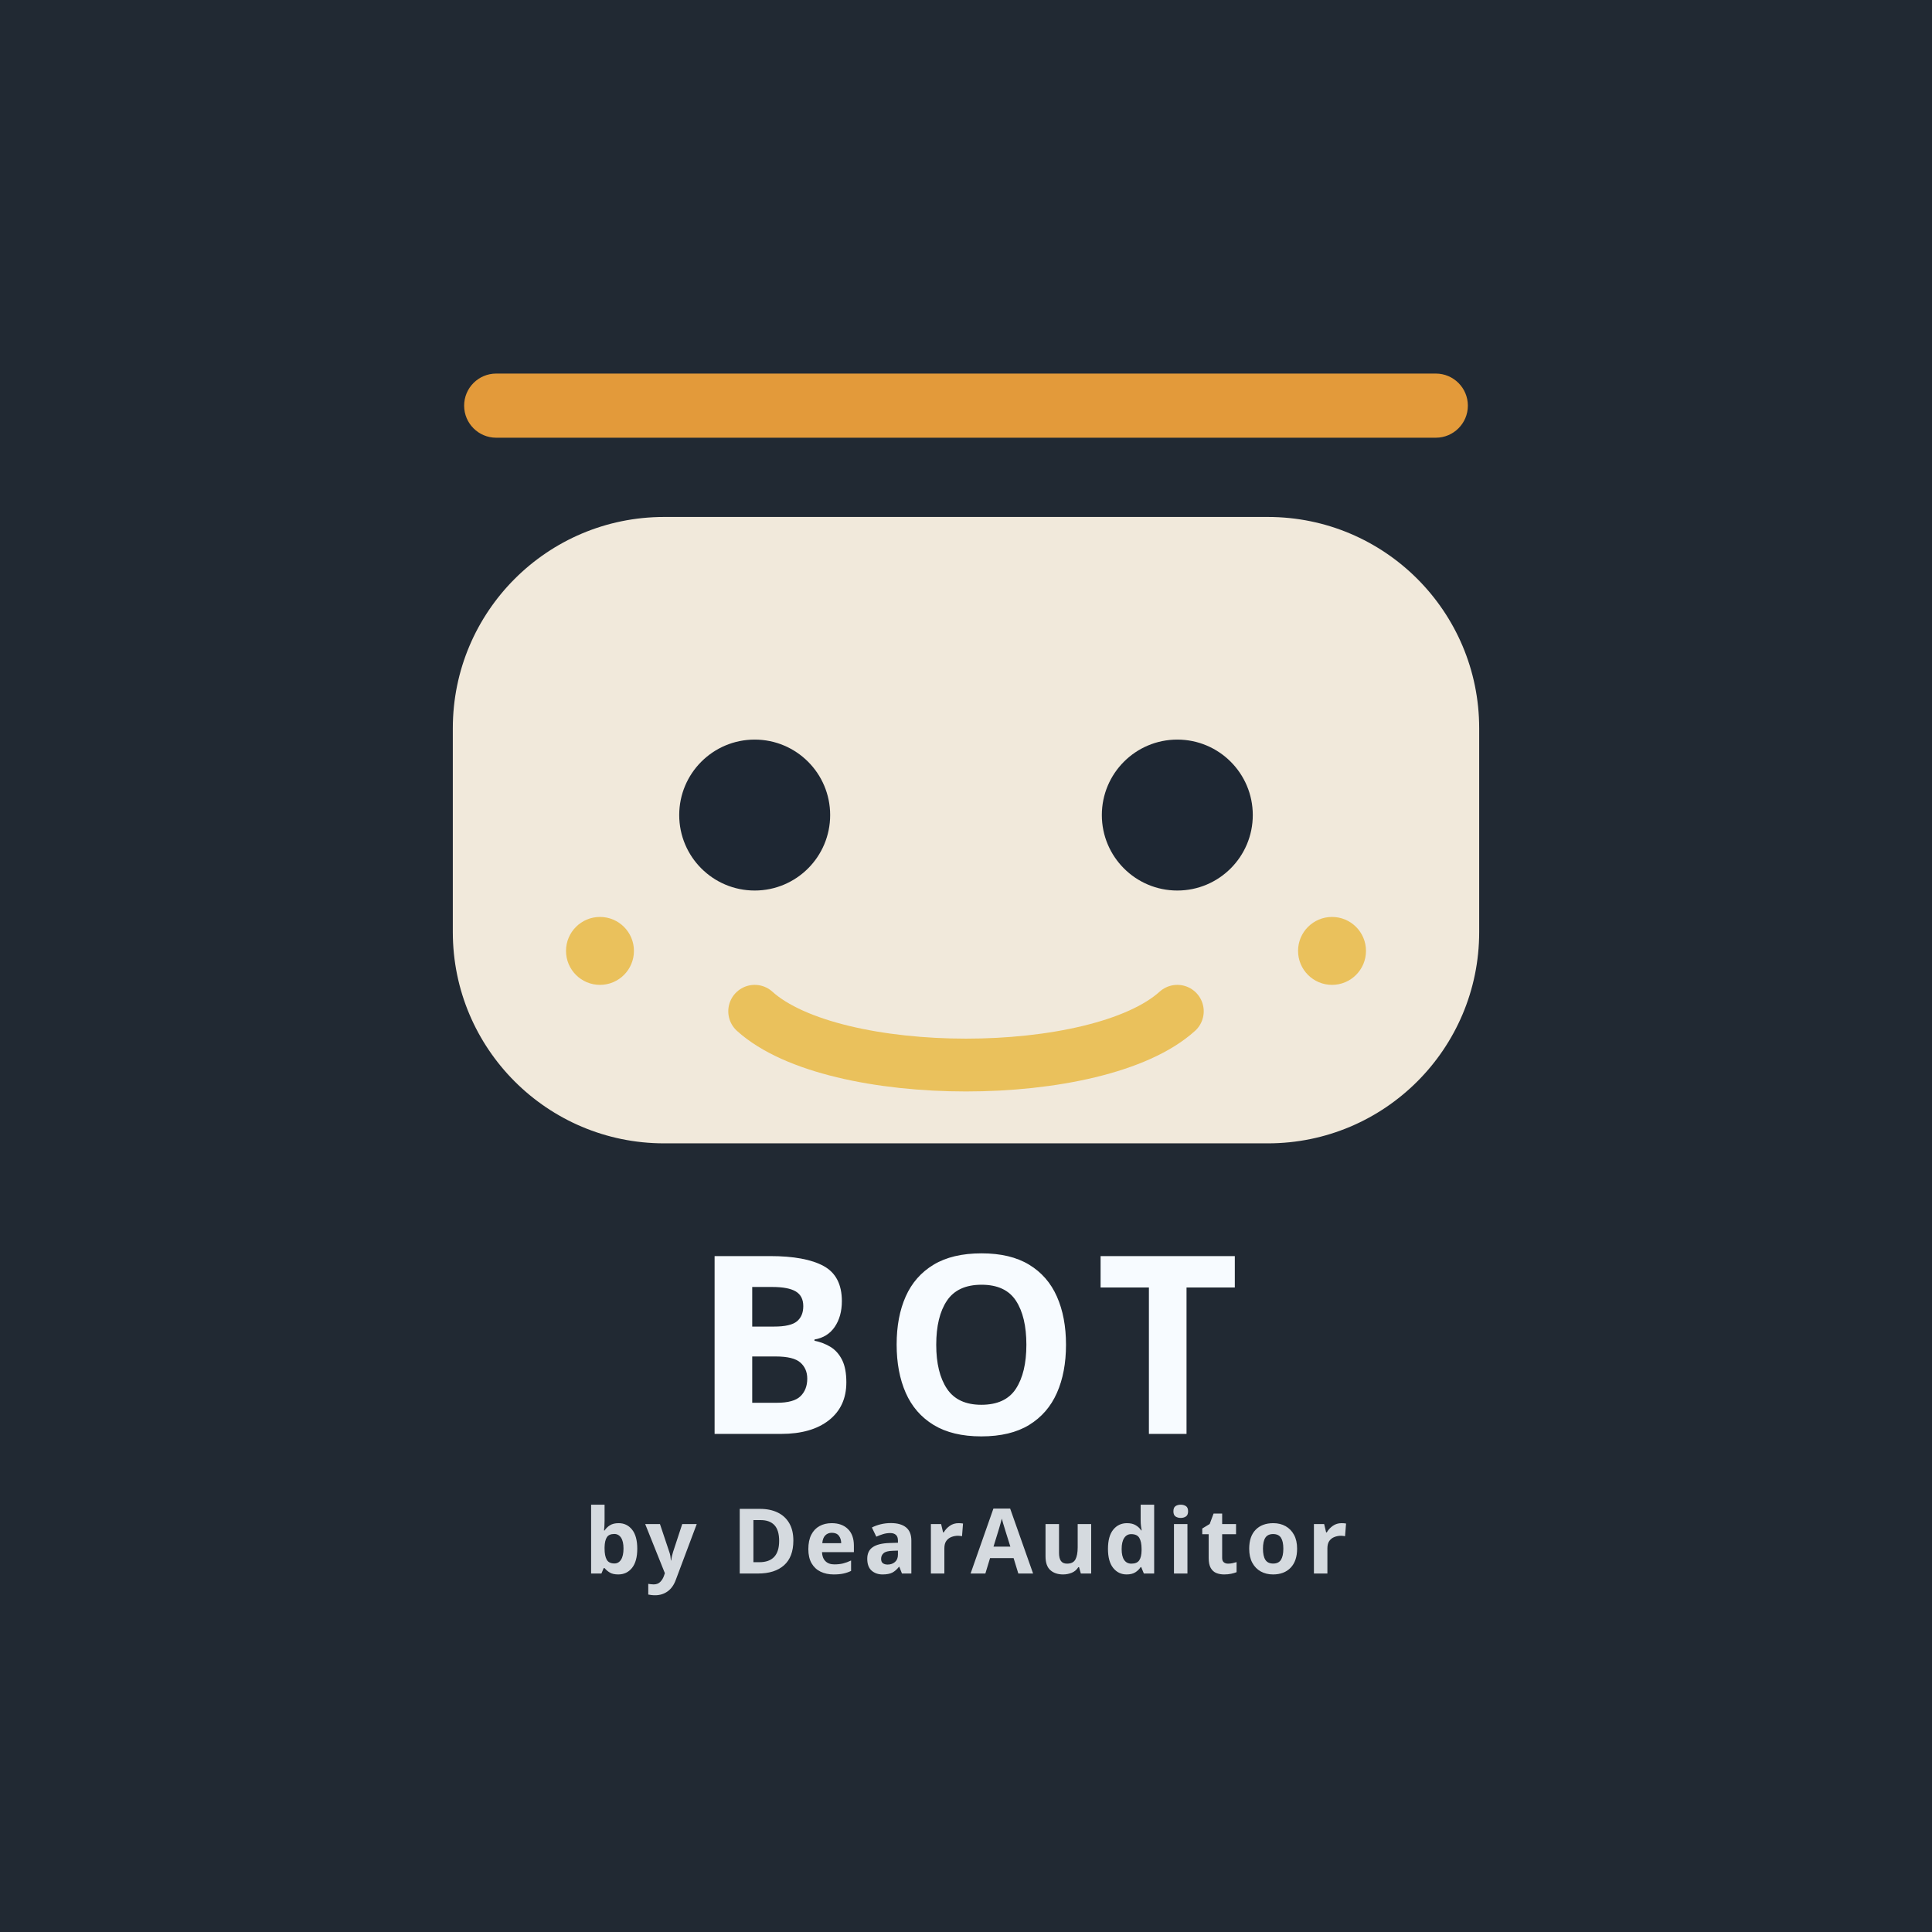
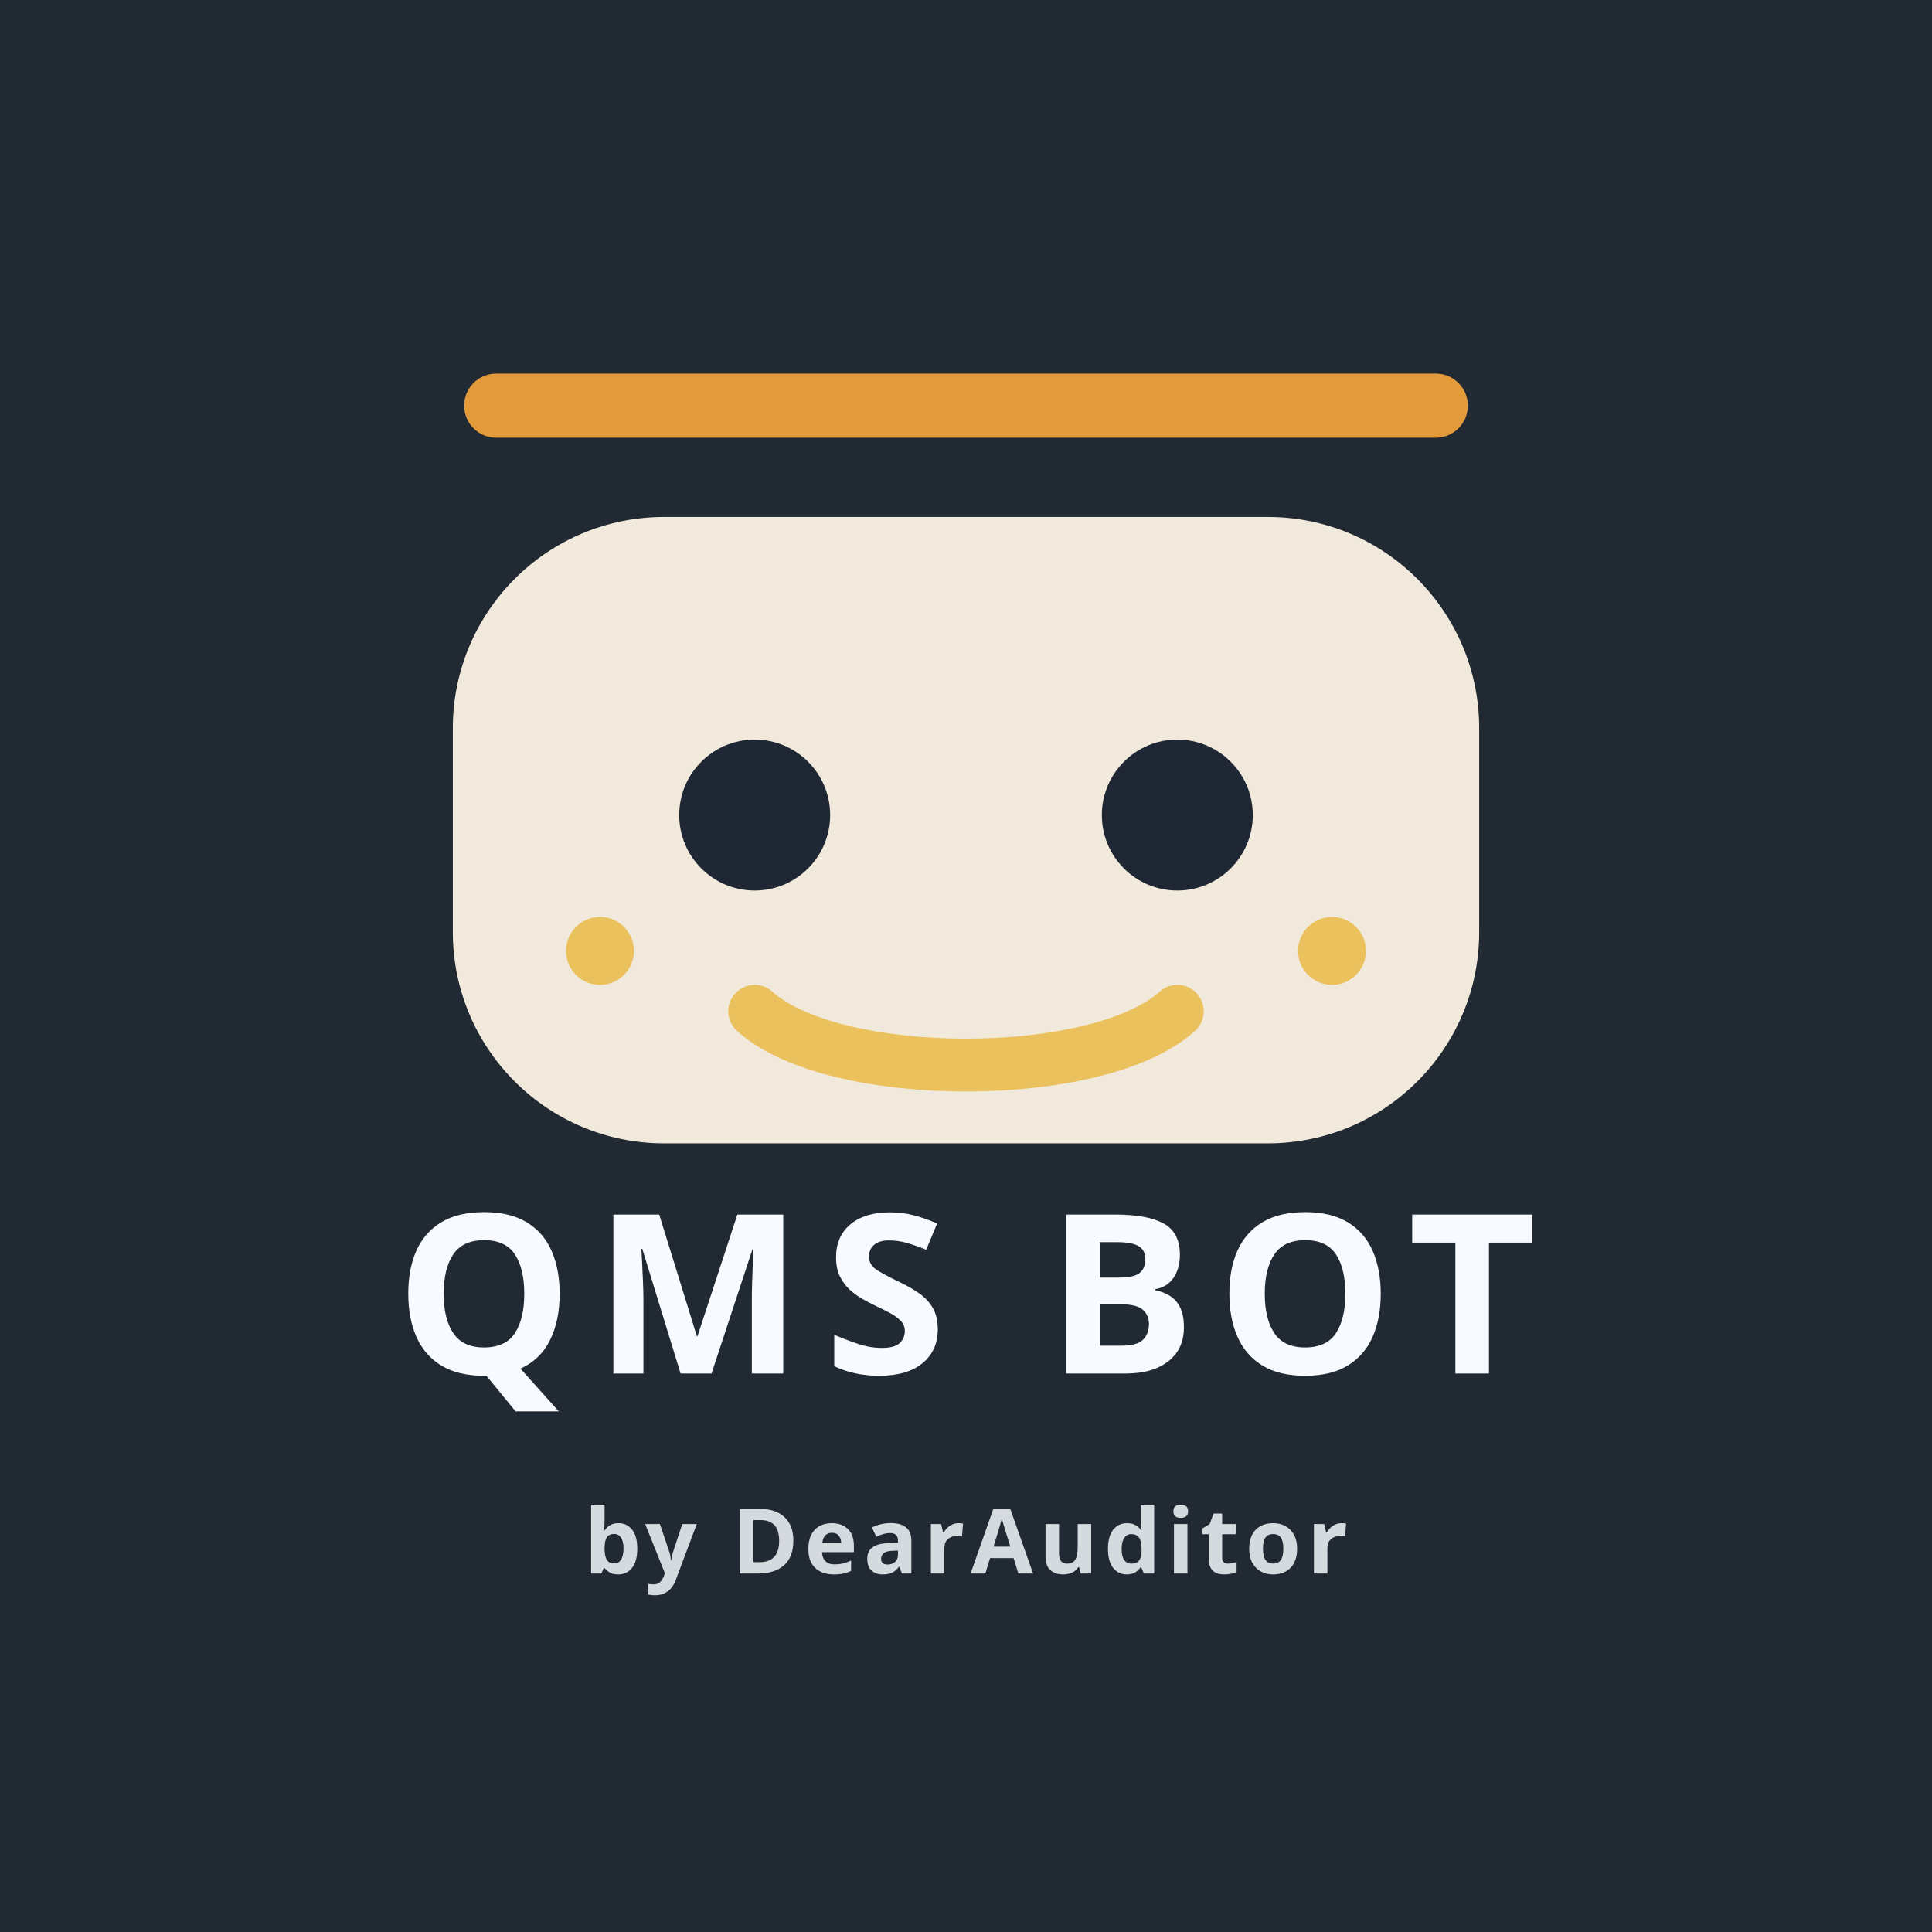
<svg xmlns="http://www.w3.org/2000/svg" viewBox="0 0 1024 1024" role="img" aria-labelledby="title desc">
  <rect x="0" y="0" width="1024" height="1024" fill="#212933" />
  <rect x="246" y="198" width="532" height="34" rx="17" fill="#E39A3A" />
  <rect x="240" y="274" width="544" height="332" rx="112" fill="#F1E9DB" />
  <circle cx="400" cy="432" r="40" fill="#1E2733" />
  <circle cx="624" cy="432" r="40" fill="#1E2733" />
  <circle cx="318" cy="504" r="18" fill="#EAC15C" />
  <circle cx="706" cy="504" r="18" fill="#EAC15C" />
  <path d="M400 536c42 38 182 38 224 0" fill="none" stroke="#EAC15C" stroke-width="28" stroke-linecap="round" />
  <g fill="#F7FBFF" font-family="'Avenir Next', 'Segoe UI', sans-serif" text-anchor="middle">
-     <text x="512" y="760" font-size="132" font-weight="800" letter-spacing="12">BOT</text>
+     <text x="512" y="728" font-size="118" font-weight="800" letter-spacing="11">QMS BOT</text>
    <text x="512" y="834" font-size="48" font-weight="700" letter-spacing="3" opacity=".84">by DearAuditor</text>
  </g>
</svg>
